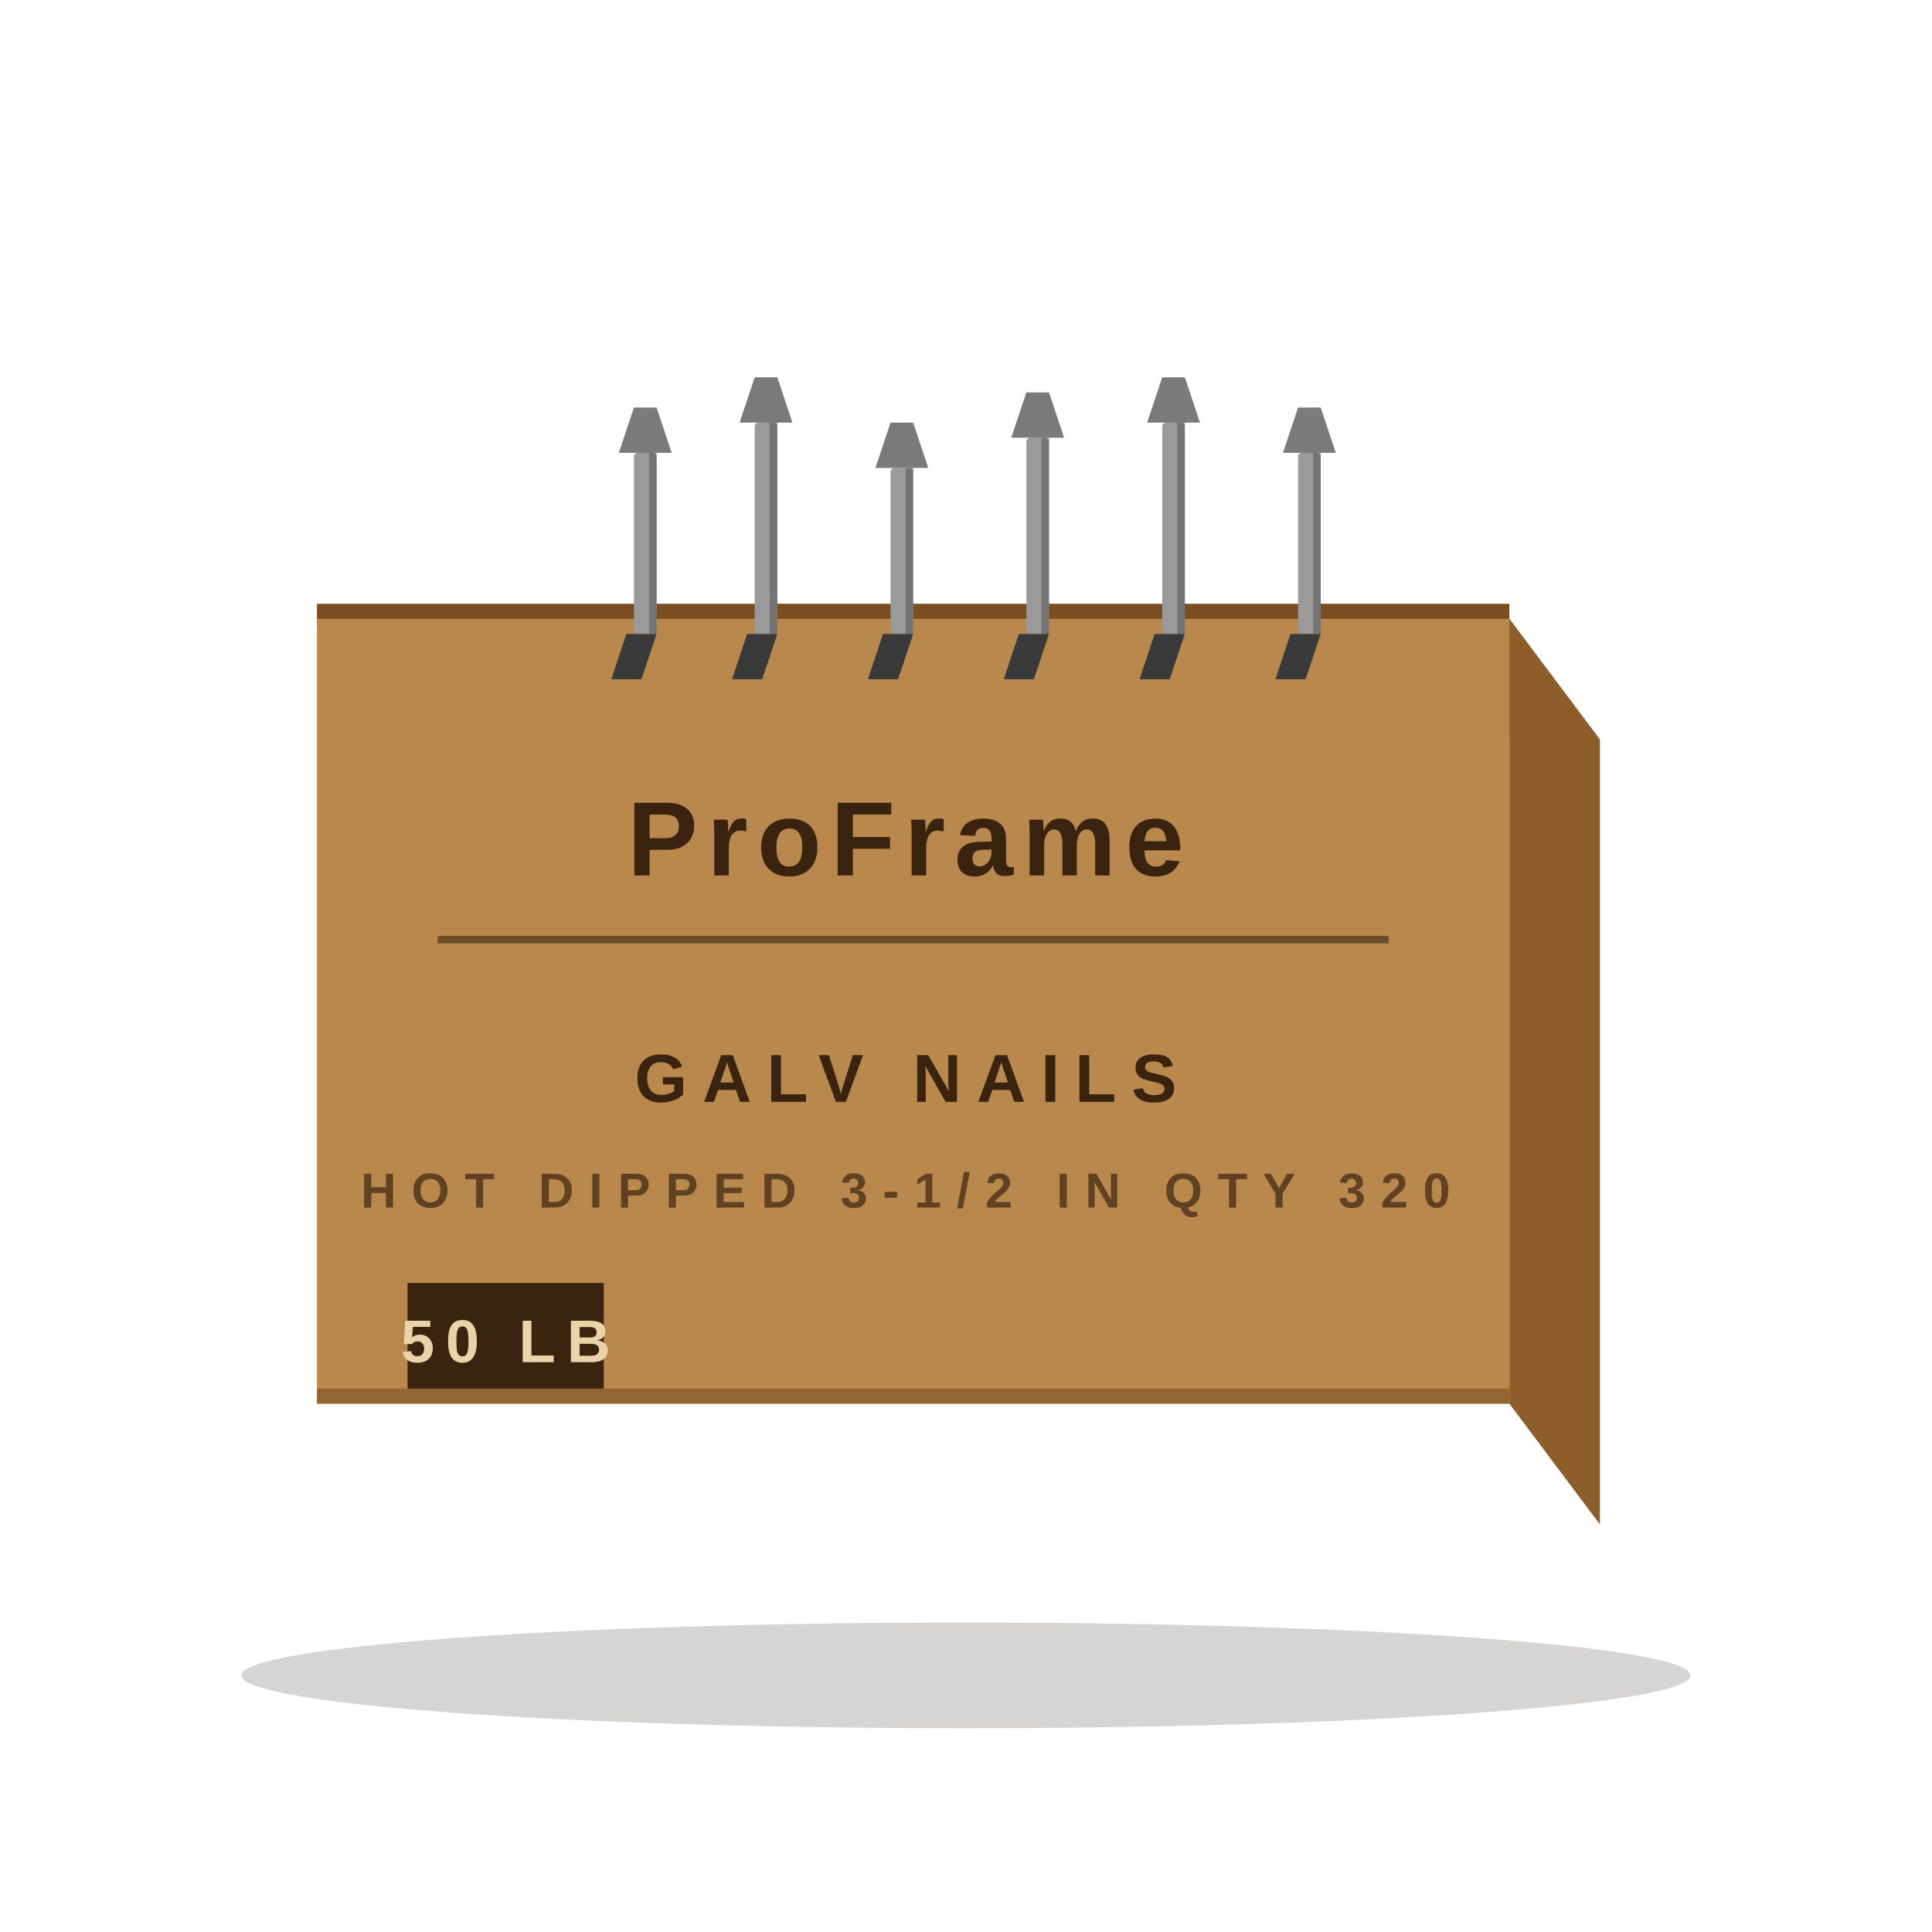
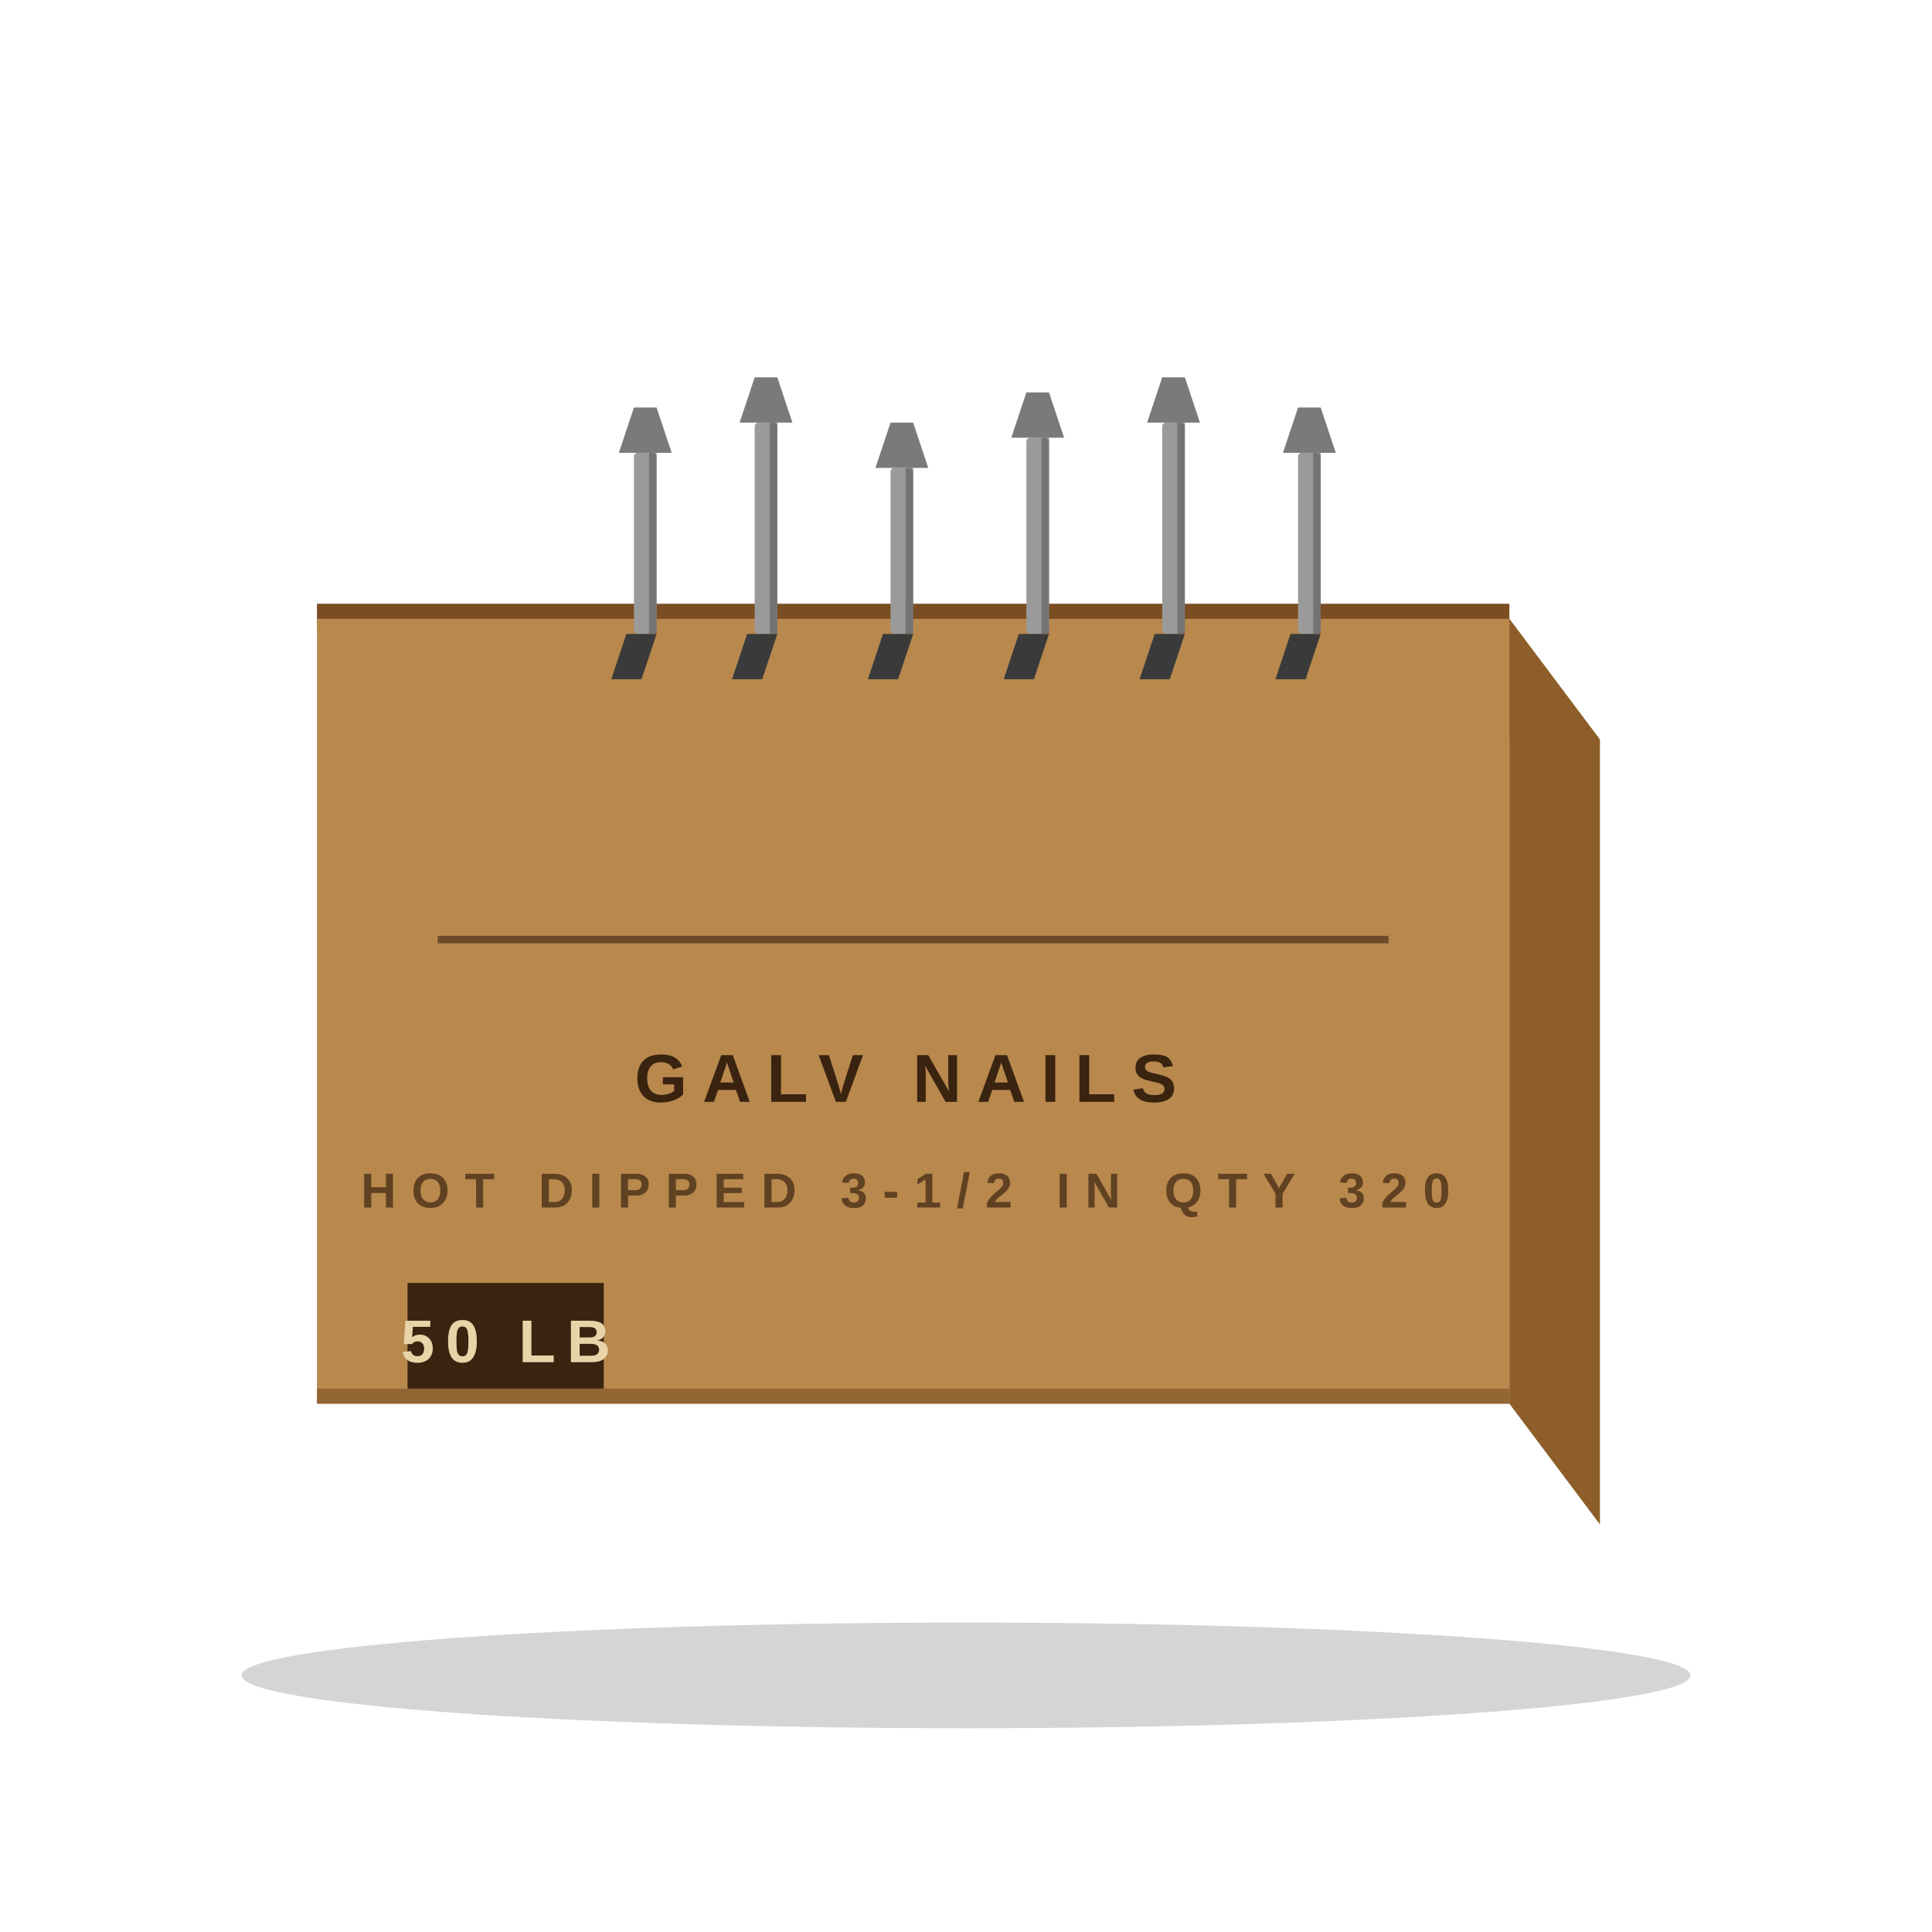
<svg xmlns="http://www.w3.org/2000/svg" viewBox="0 0 256 256" width="256" height="256">
  <defs>
    <style>
      .boxFront{fill:#b8884d}
      .boxSide{fill:#8e5e2a}
      .boxTop{fill:#cc9a5a}
      .boxRim{fill:#7a4e22}
      .nailShaft{fill:#9a9a9a}
      .nailShaftShade{fill:#5a5a5a}
      .nailHead{fill:#7a7a7a}
      .nailTip{fill:#3a3a3a}
      .textBrand{font-family:Verdana,Arial,sans-serif;font-weight:700;letter-spacing:1.2px}
      .textSub{font-family:Verdana,Arial,sans-serif;font-weight:600;letter-spacing:2px}
      .textWt{font-family:Verdana,Arial,sans-serif;font-weight:700;letter-spacing:1.5px}
    </style>
  </defs>
  <ellipse cx="128" cy="222" rx="96" ry="7" fill="#1a1410" opacity="0.18" />
  <g>
    <polygon class="boxTop" points="42,82 200,82 212,98 54,98" />
    <rect class="boxRim" x="42" y="80" width="158" height="3" />
    <polygon class="boxSide" points="200,82 212,98 212,202 200,186" />
    <rect class="boxFront" x="42" y="82" width="158" height="104" />
    <rect class="boxRim" x="42" y="184" width="158" height="2" opacity="0.6" />
  </g>
-   <text class="textBrand" x="120" y="116" font-size="14" fill="#3a2410" text-anchor="middle">ProFrame</text>
  <rect x="58" y="124" width="126" height="1" fill="#3a2410" opacity="0.6" />
  <text class="textSub" x="120" y="146" font-size="9" fill="#3a2410" text-anchor="middle">GALV NAILS</text>
  <text class="textSub" x="120" y="160" font-size="6.5" fill="#3a2410" text-anchor="middle" opacity="0.7">HOT DIPPED  3-1/2 IN  QTY 320</text>
  <rect x="54" y="170" width="26" height="14" fill="#3a2410" />
  <text class="textWt" x="67" y="180.5" font-size="8" fill="#e8d4a8" text-anchor="middle">50 LB</text>
  <g>
    <rect class="nailShaft" x="84" y="60" width="3" height="24" rx="0.5" />
    <polygon class="nailHead" points="82,60 89,60 87,54 84,54" />
    <polygon class="nailTip" points="83,84 87,84 85,90 81,90" />
    <rect class="nailShaftShade" x="86" y="60" width="1" height="24" opacity="0.6" />
    <rect class="nailShaft" x="100" y="56" width="3" height="28" rx="0.5" />
    <polygon class="nailHead" points="98,56 105,56 103,50 100,50" />
    <polygon class="nailTip" points="99,84 103,84 101,90 97,90" />
    <rect class="nailShaftShade" x="102" y="56" width="1" height="28" opacity="0.6" />
    <rect class="nailShaft" x="118" y="62" width="3" height="22" rx="0.5" />
    <polygon class="nailHead" points="116,62 123,62 121,56 118,56" />
    <polygon class="nailTip" points="117,84 121,84 119,90 115,90" />
    <rect class="nailShaftShade" x="120" y="62" width="1" height="22" opacity="0.6" />
    <rect class="nailShaft" x="136" y="58" width="3" height="26" rx="0.5" />
    <polygon class="nailHead" points="134,58 141,58 139,52 136,52" />
    <polygon class="nailTip" points="135,84 139,84 137,90 133,90" />
    <rect class="nailShaftShade" x="138" y="58" width="1" height="26" opacity="0.6" />
    <rect class="nailShaft" x="154" y="56" width="3" height="28" rx="0.5" />
    <polygon class="nailHead" points="152,56 159,56 157,50 154,50" />
    <polygon class="nailTip" points="153,84 157,84 155,90 151,90" />
    <rect class="nailShaftShade" x="156" y="56" width="1" height="28" opacity="0.6" />
    <rect class="nailShaft" x="172" y="60" width="3" height="24" rx="0.5" />
    <polygon class="nailHead" points="170,60 177,60 175,54 172,54" />
    <polygon class="nailTip" points="171,84 175,84 173,90 169,90" />
    <rect class="nailShaftShade" x="174" y="60" width="1" height="24" opacity="0.6" />
  </g>
</svg>
